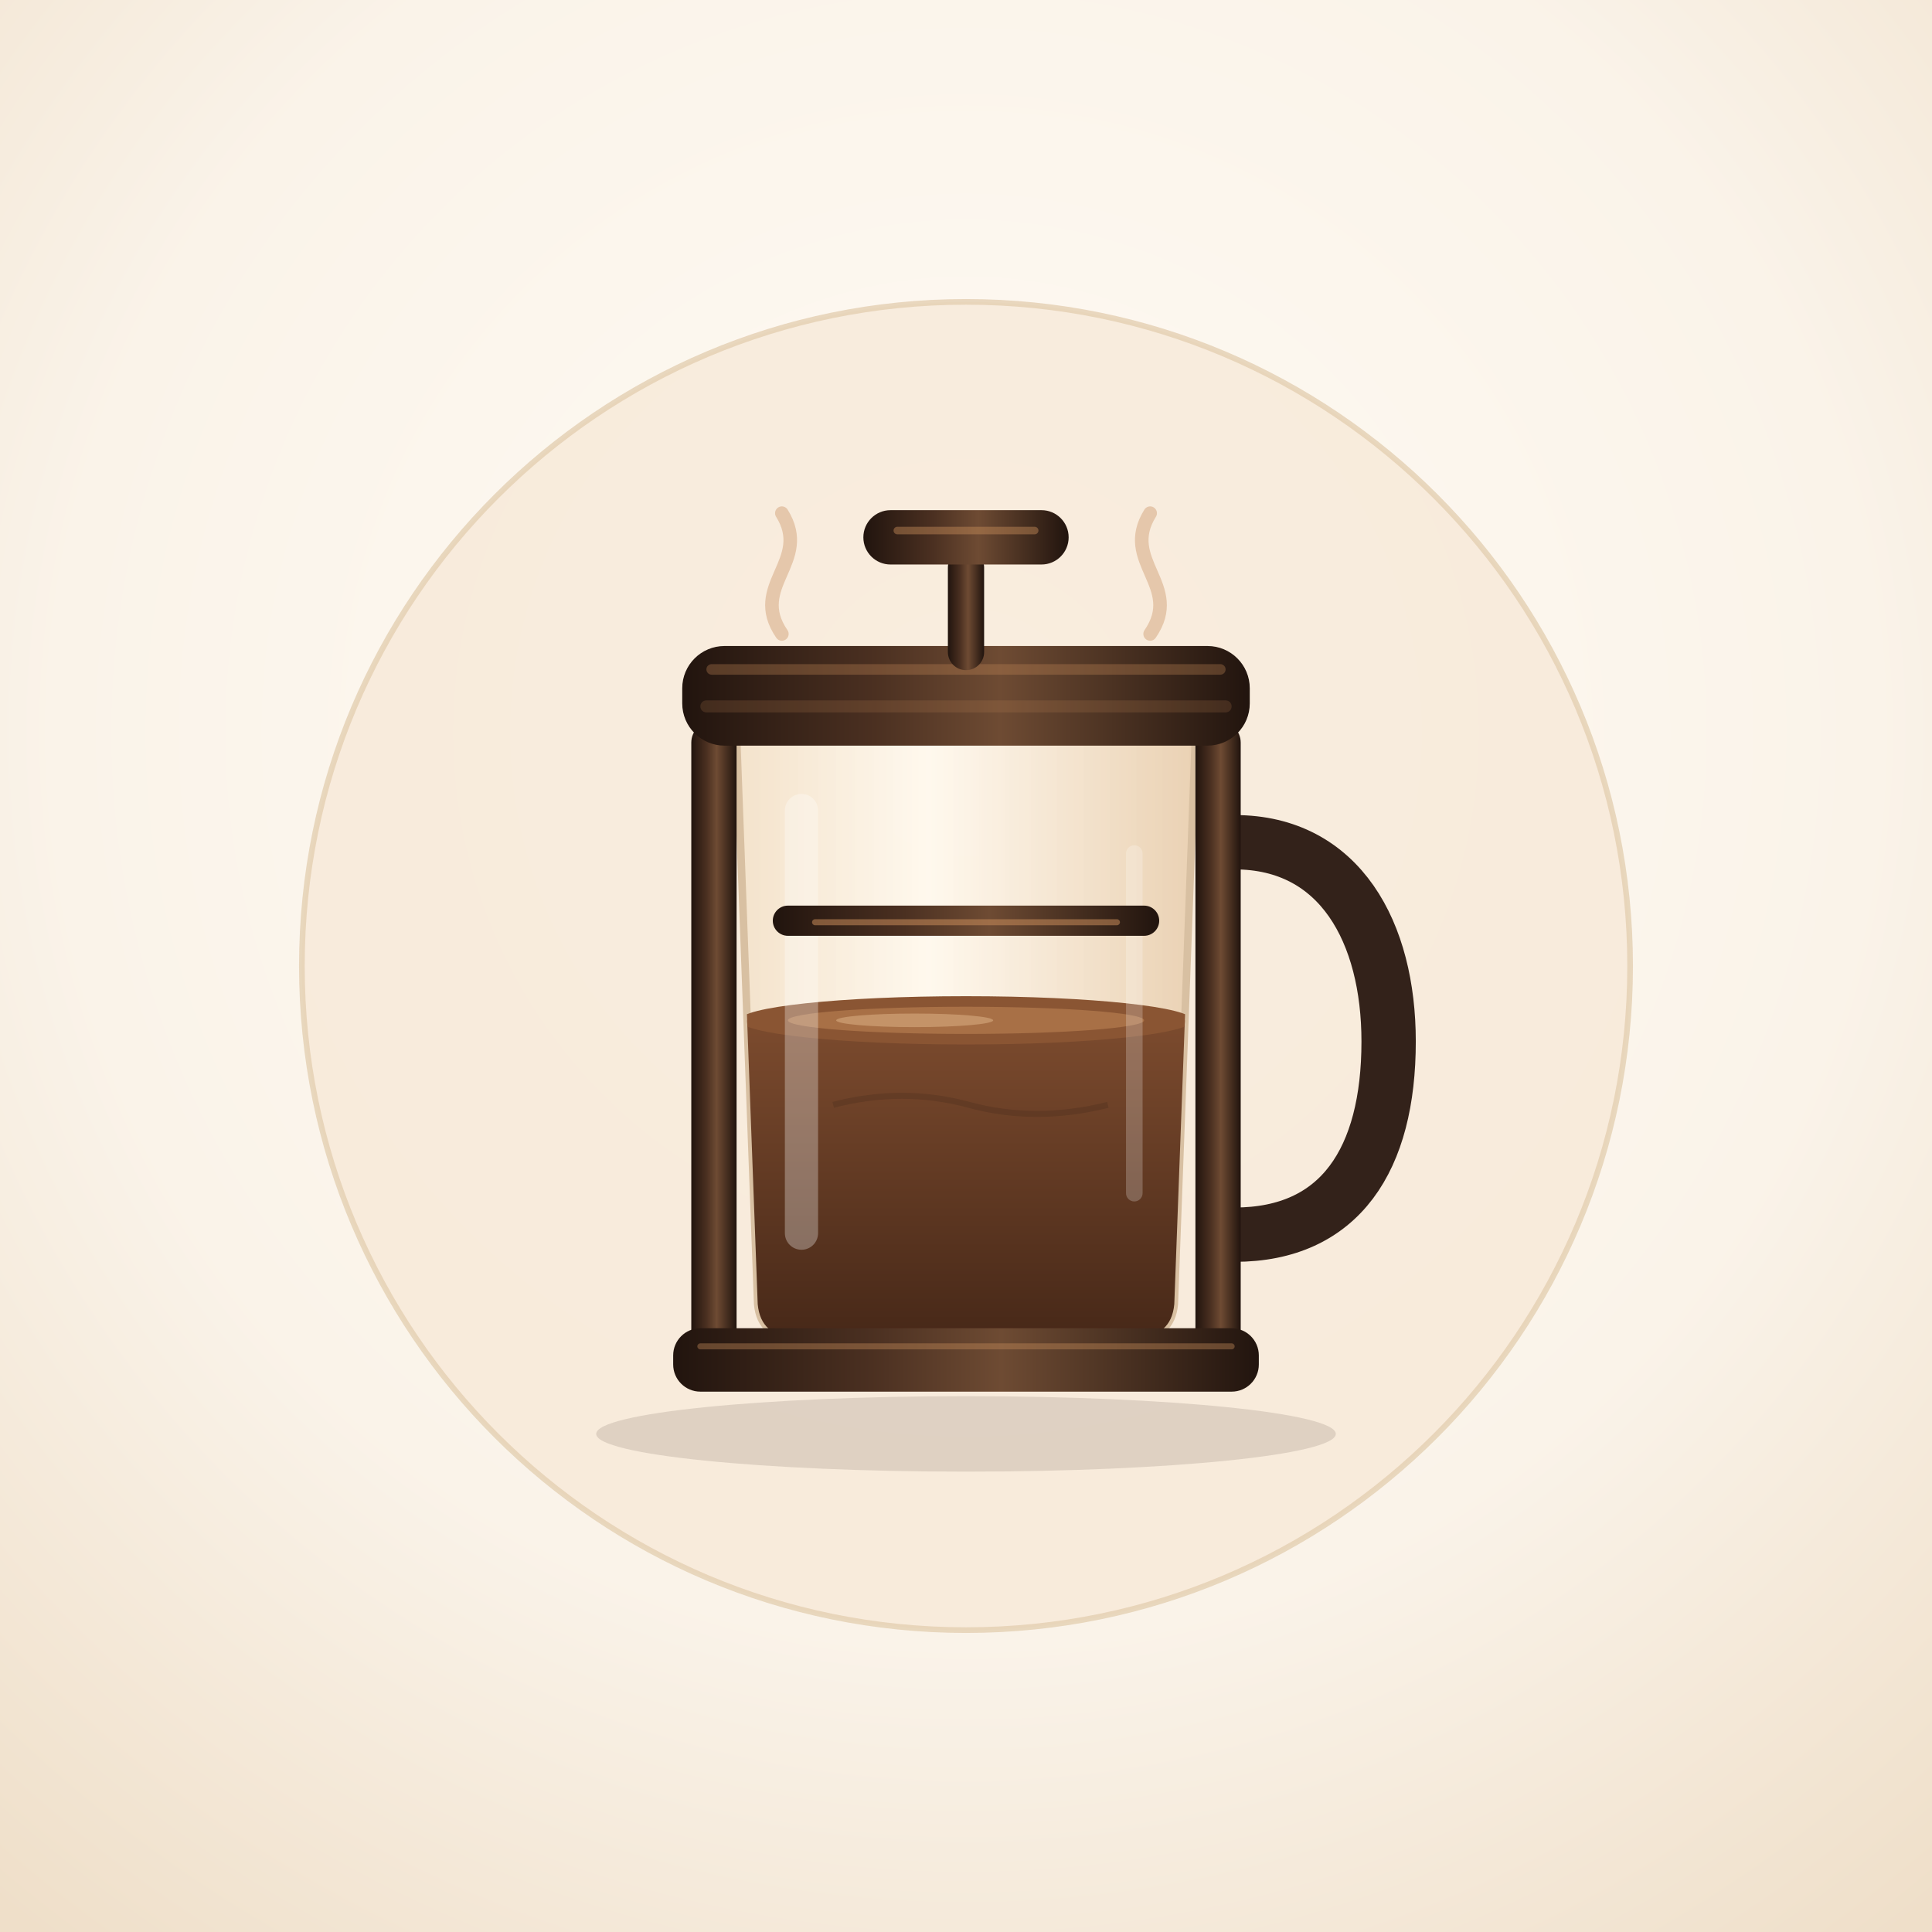
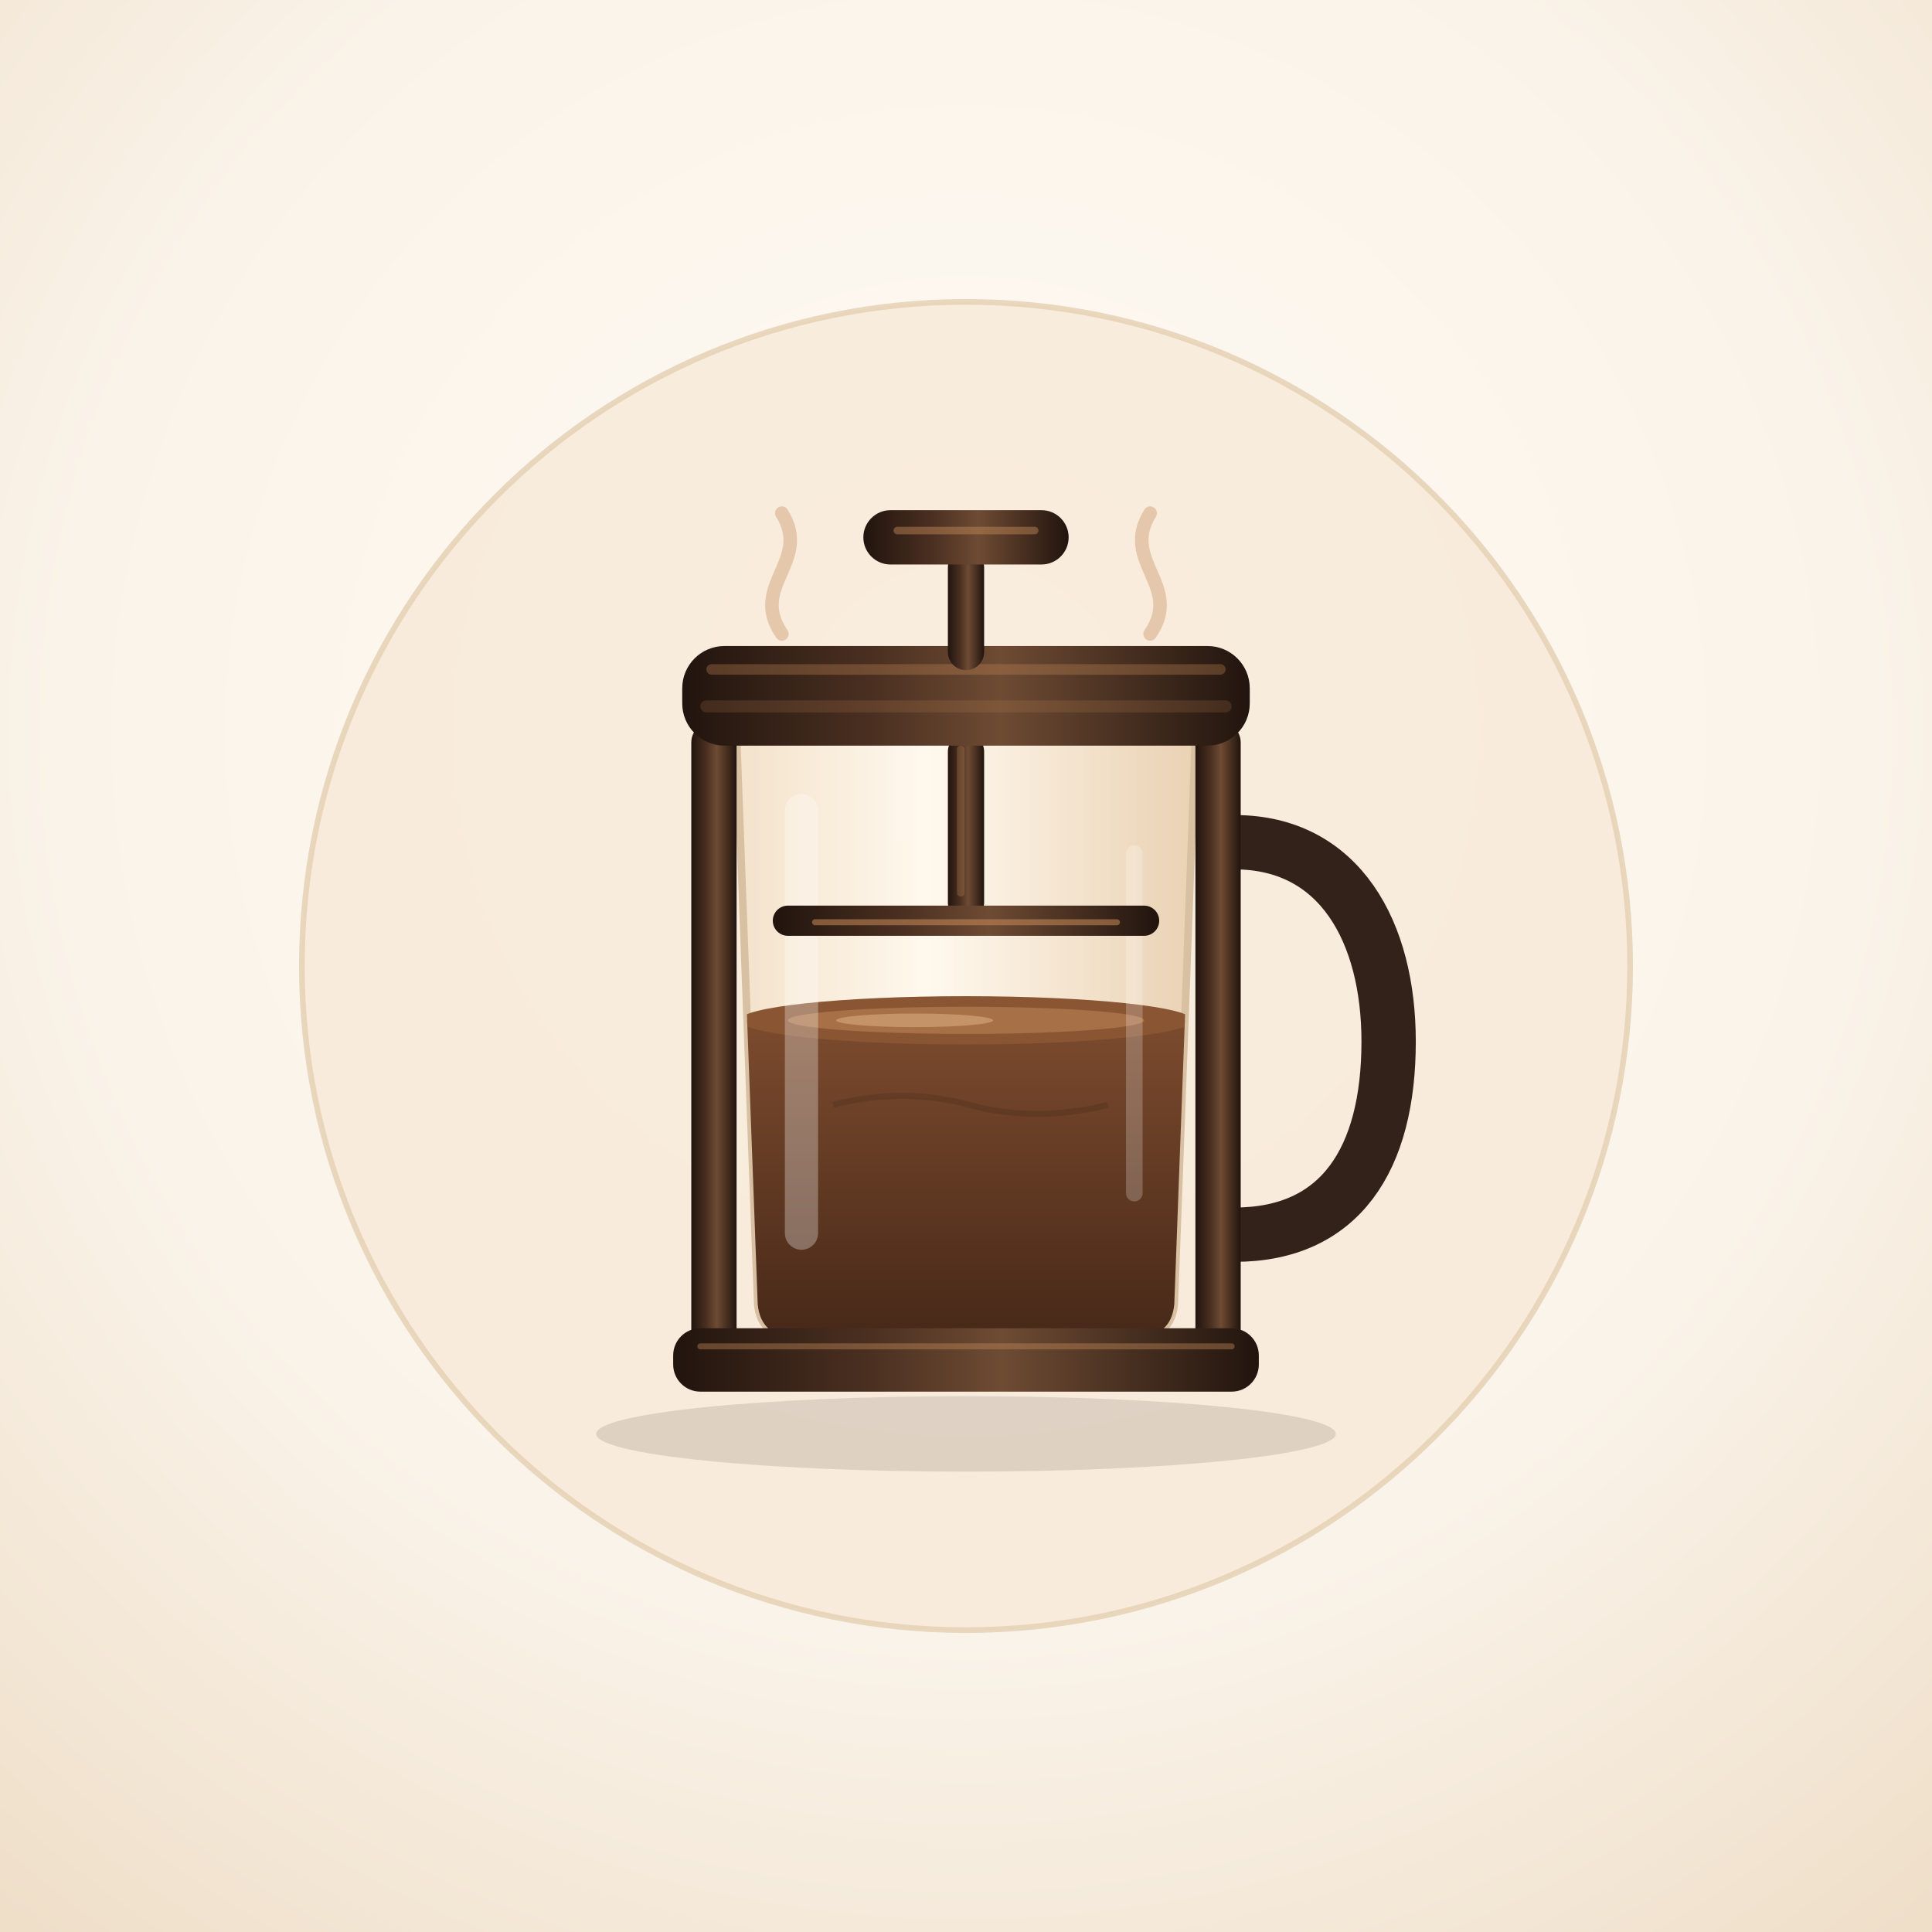
<svg xmlns="http://www.w3.org/2000/svg" width="1024" height="1024" viewBox="0 0 1024 1024">
  <defs>
    <radialGradient id="bg" cx="50%" cy="38%" r="78%">
      <stop offset="0%" stop-color="#FFFBF4" />
      <stop offset="60%" stop-color="#FAF3E9" />
      <stop offset="100%" stop-color="#EFDFC9" />
    </radialGradient>
    <linearGradient id="glass" x1="0" y1="0" x2="1" y2="0">
      <stop offset="0%" stop-color="#F3E2CA" stop-opacity="0.96" />
      <stop offset="42%" stop-color="#FFF9EF" stop-opacity="0.92" />
      <stop offset="100%" stop-color="#E9D0B1" stop-opacity="0.96" />
    </linearGradient>
    <linearGradient id="coffee" x1="0" y1="0" x2="0" y2="1">
      <stop offset="0%" stop-color="#7C4B2E" />
      <stop offset="100%" stop-color="#422516" />
    </linearGradient>
    <linearGradient id="metal" x1="0" y1="0" x2="1" y2="0">
      <stop offset="0%" stop-color="#21140E" />
      <stop offset="34%" stop-color="#4B3021" />
      <stop offset="56%" stop-color="#6E4B33" />
      <stop offset="100%" stop-color="#21140E" />
    </linearGradient>
    <clipPath id="carafeClip">
      <path d="M 360 360 L 664 360 L 650 736 Q 648 758 624 758 L 400 758 Q 376 758 374 736 Z" />
    </clipPath>
  </defs>
  <rect width="1024" height="1024" fill="url(#bg)" />
  <circle cx="512" cy="512" r="352" fill="#F6E8D5" opacity="0.72" />
  <circle cx="512" cy="512" r="352" fill="none" stroke="#E4CFB2" stroke-width="3" opacity="0.8" />
  <ellipse cx="512" cy="760" rx="196" ry="20" fill="#33221A" opacity="0.13" />
  <g transform="translate(512 512) scale(0.8) translate(-512 -512)">
    <path d="M 690 430 C 760 430 792 490 792 562 C 792 640 760 690 690 690" fill="none" stroke="#33221A" stroke-width="36" stroke-linecap="round" />
    <path d="M 360 360 L 664 360 L 650 736 Q 648 758 624 758 L 400 758 Q 376 758 374 736 Z" fill="url(#glass)" stroke="#D8C0A2" stroke-width="5" />
    <g clip-path="url(#carafeClip)">
      <rect x="350" y="548" width="324" height="230" fill="url(#coffee)" />
      <ellipse cx="512" cy="548" rx="150" ry="16" fill="#8A5533" />
      <ellipse cx="512" cy="548" rx="118" ry="9" fill="#C68B59" opacity="0.5" />
      <ellipse cx="478" cy="548" rx="52" ry="4.5" fill="#E6BE92" opacity="0.45" />
      <path d="M 424 604 Q 470 592 514 604 T 606 604" fill="none" stroke="#2E1A10" stroke-width="4" opacity="0.18" />
    </g>
    <rect x="392" y="398" width="22" height="302" rx="11" fill="#FFFFFF" opacity="0.3" />
    <rect x="618" y="432" width="11" height="236" rx="5.5" fill="#FFFFFF" opacity="0.22" />
+     <rect x="500" y="358" width="24" height="124" rx="12" fill="url(#metal)" />
+     <rect x="506" y="366" width="5" height="100" rx="2.5" fill="#C68B59" opacity="0.28" />
    <rect x="384" y="472" width="256" height="20" rx="10" fill="url(#metal)" />
    <rect x="410" y="481" width="204" height="4" rx="2" fill="#C68B59" opacity="0.55" />
    <rect x="330" y="350" width="30" height="420" rx="14" fill="url(#metal)" />
    <rect x="664" y="350" width="30" height="420" rx="14" fill="url(#metal)" />
    <rect x="318" y="752" width="388" height="42" rx="18" fill="url(#metal)" />
    <rect x="334" y="762" width="356" height="4" rx="2" fill="#C68B59" opacity="0.4" />
    <path d="M 390 292 C 368 260 410 244 390 212" fill="none" stroke="#C68B59" stroke-width="9" stroke-linecap="round" opacity="0.38" />
    <path d="M 634 292 C 656 260 614 244 634 212" fill="none" stroke="#C68B59" stroke-width="9" stroke-linecap="round" opacity="0.38" />
    <rect x="324" y="300" width="376" height="66" rx="28" fill="url(#metal)" />
    <rect x="340" y="312" width="344" height="7" rx="3.5" fill="#C68B59" opacity="0.32" />
    <rect x="336" y="336" width="352" height="8" rx="4" fill="#C68B59" opacity="0.18" />
    <rect x="500" y="236" width="24" height="80" rx="12" fill="url(#metal)" />
    <rect x="444" y="210" width="136" height="36" rx="18" fill="url(#metal)" />
    <rect x="464" y="221" width="96" height="5" rx="2.5" fill="#C68B59" opacity="0.45" />
  </g>
</svg>
